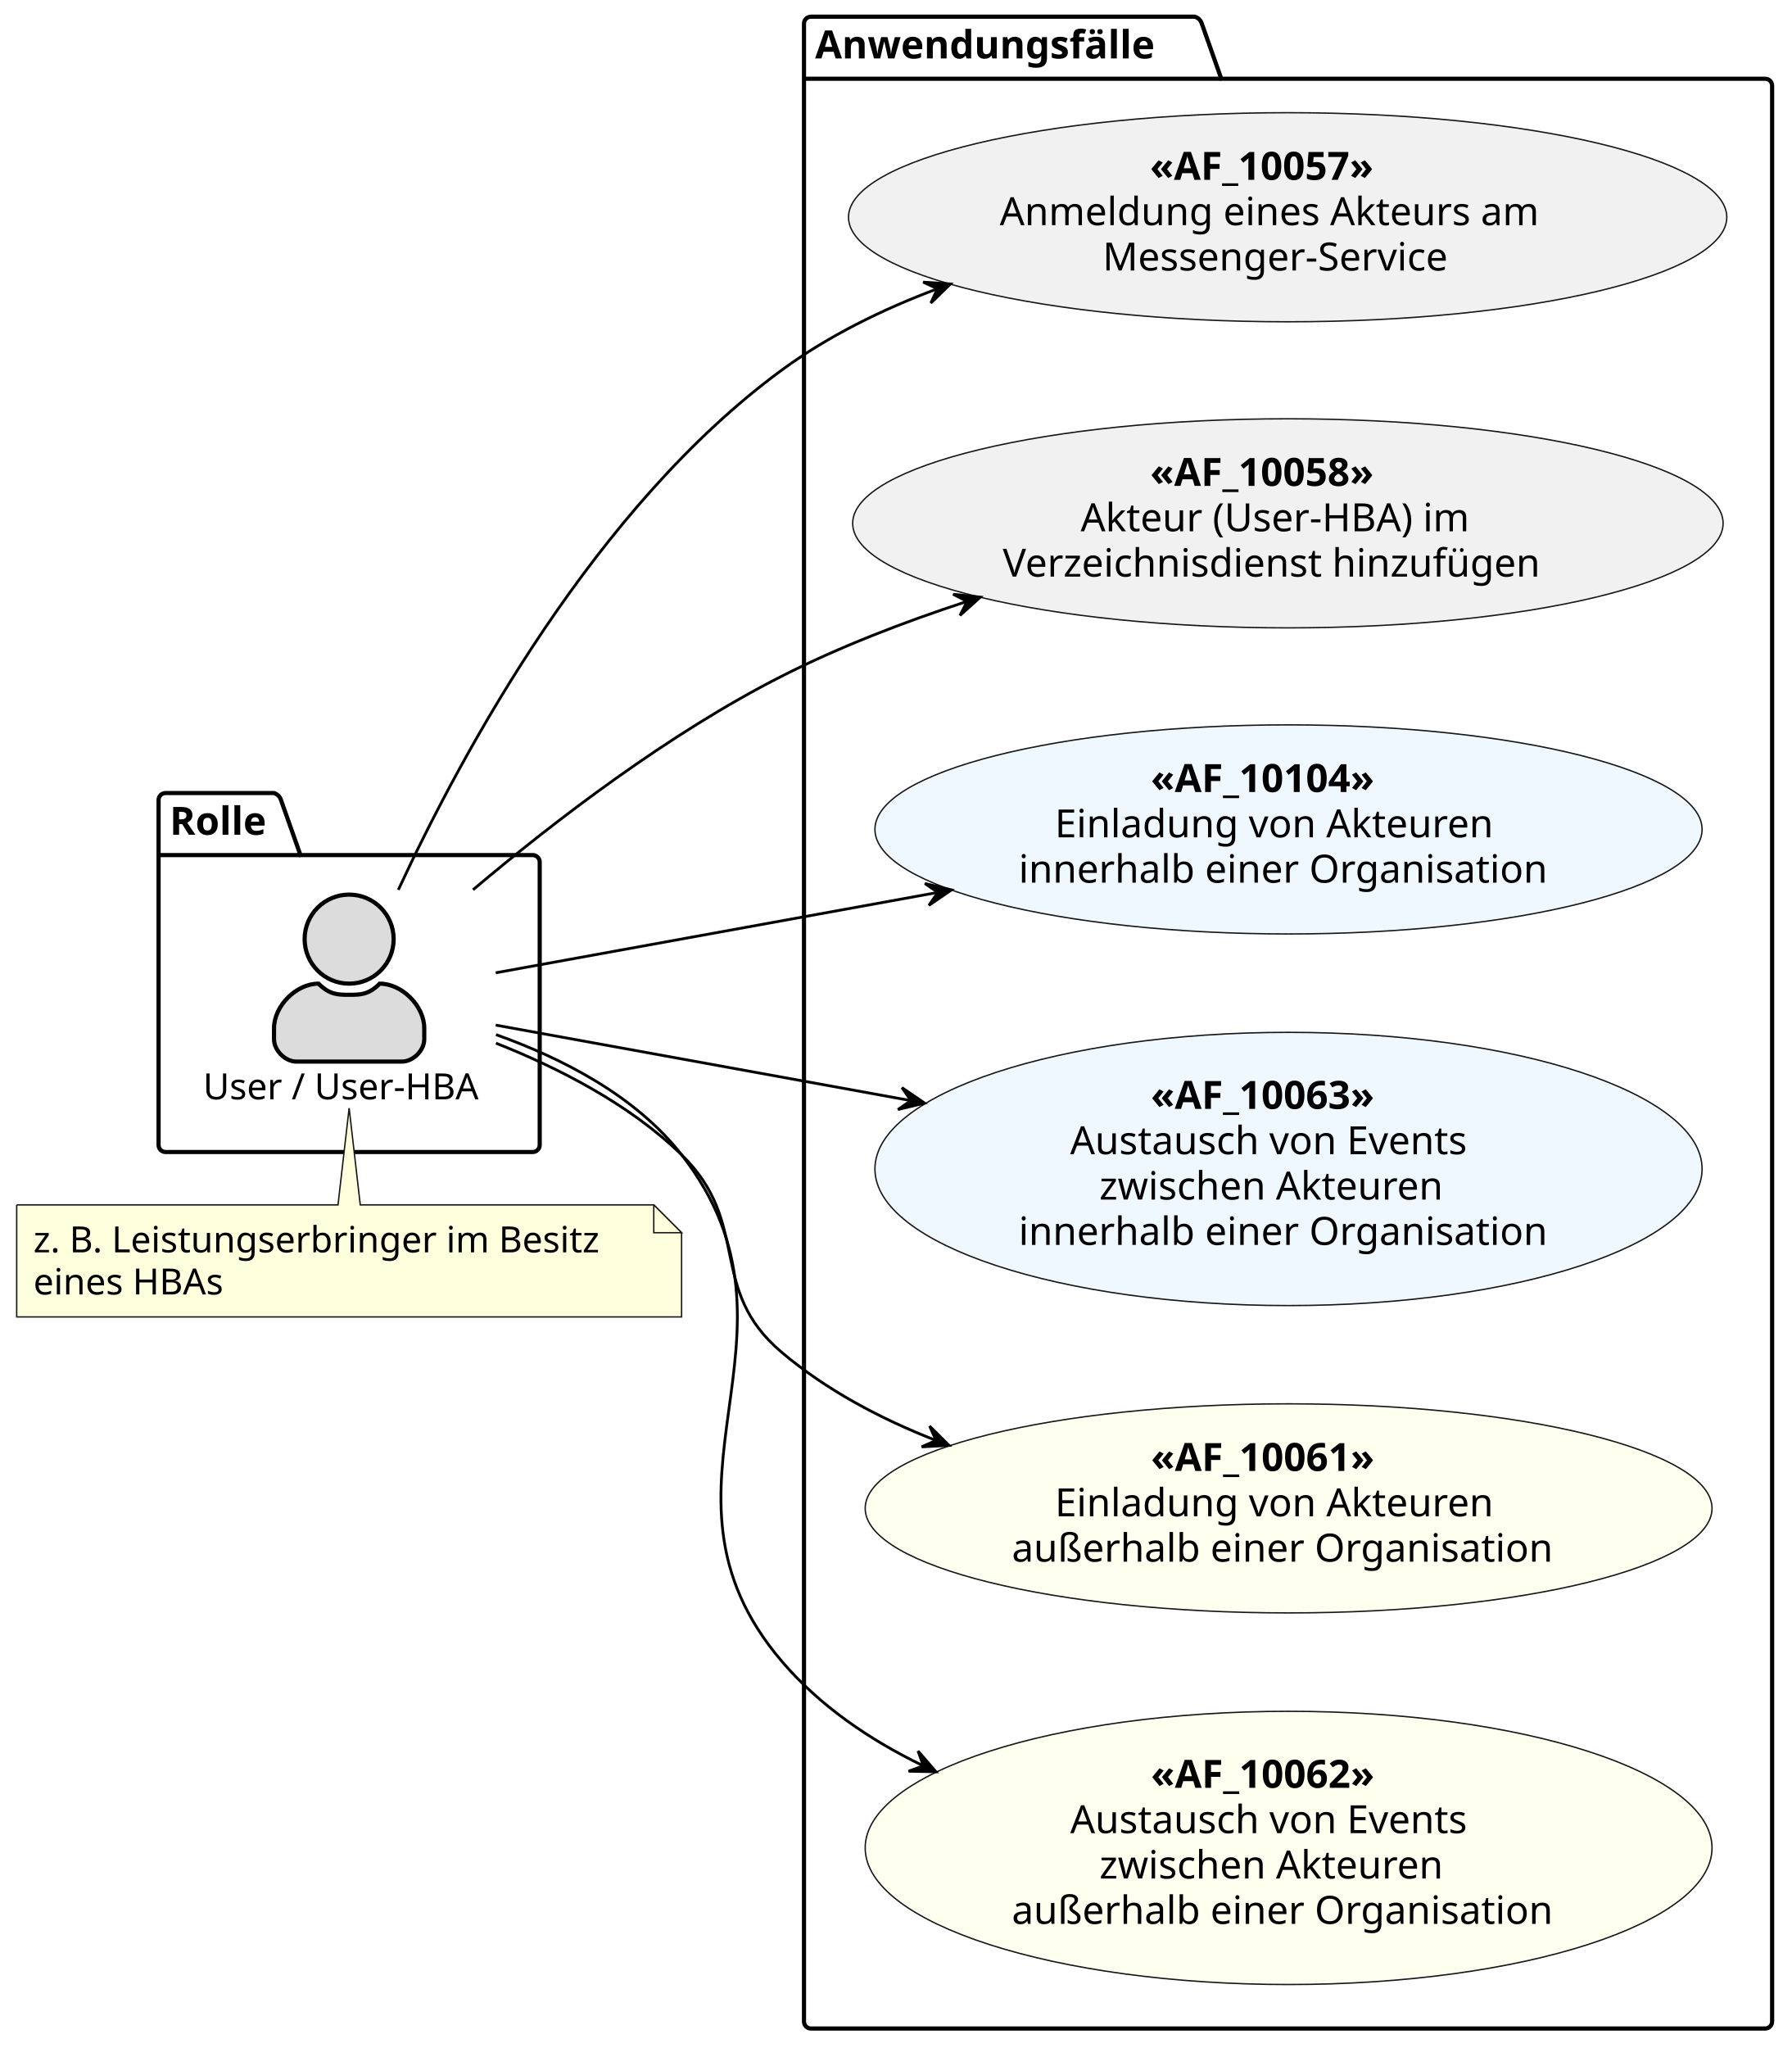
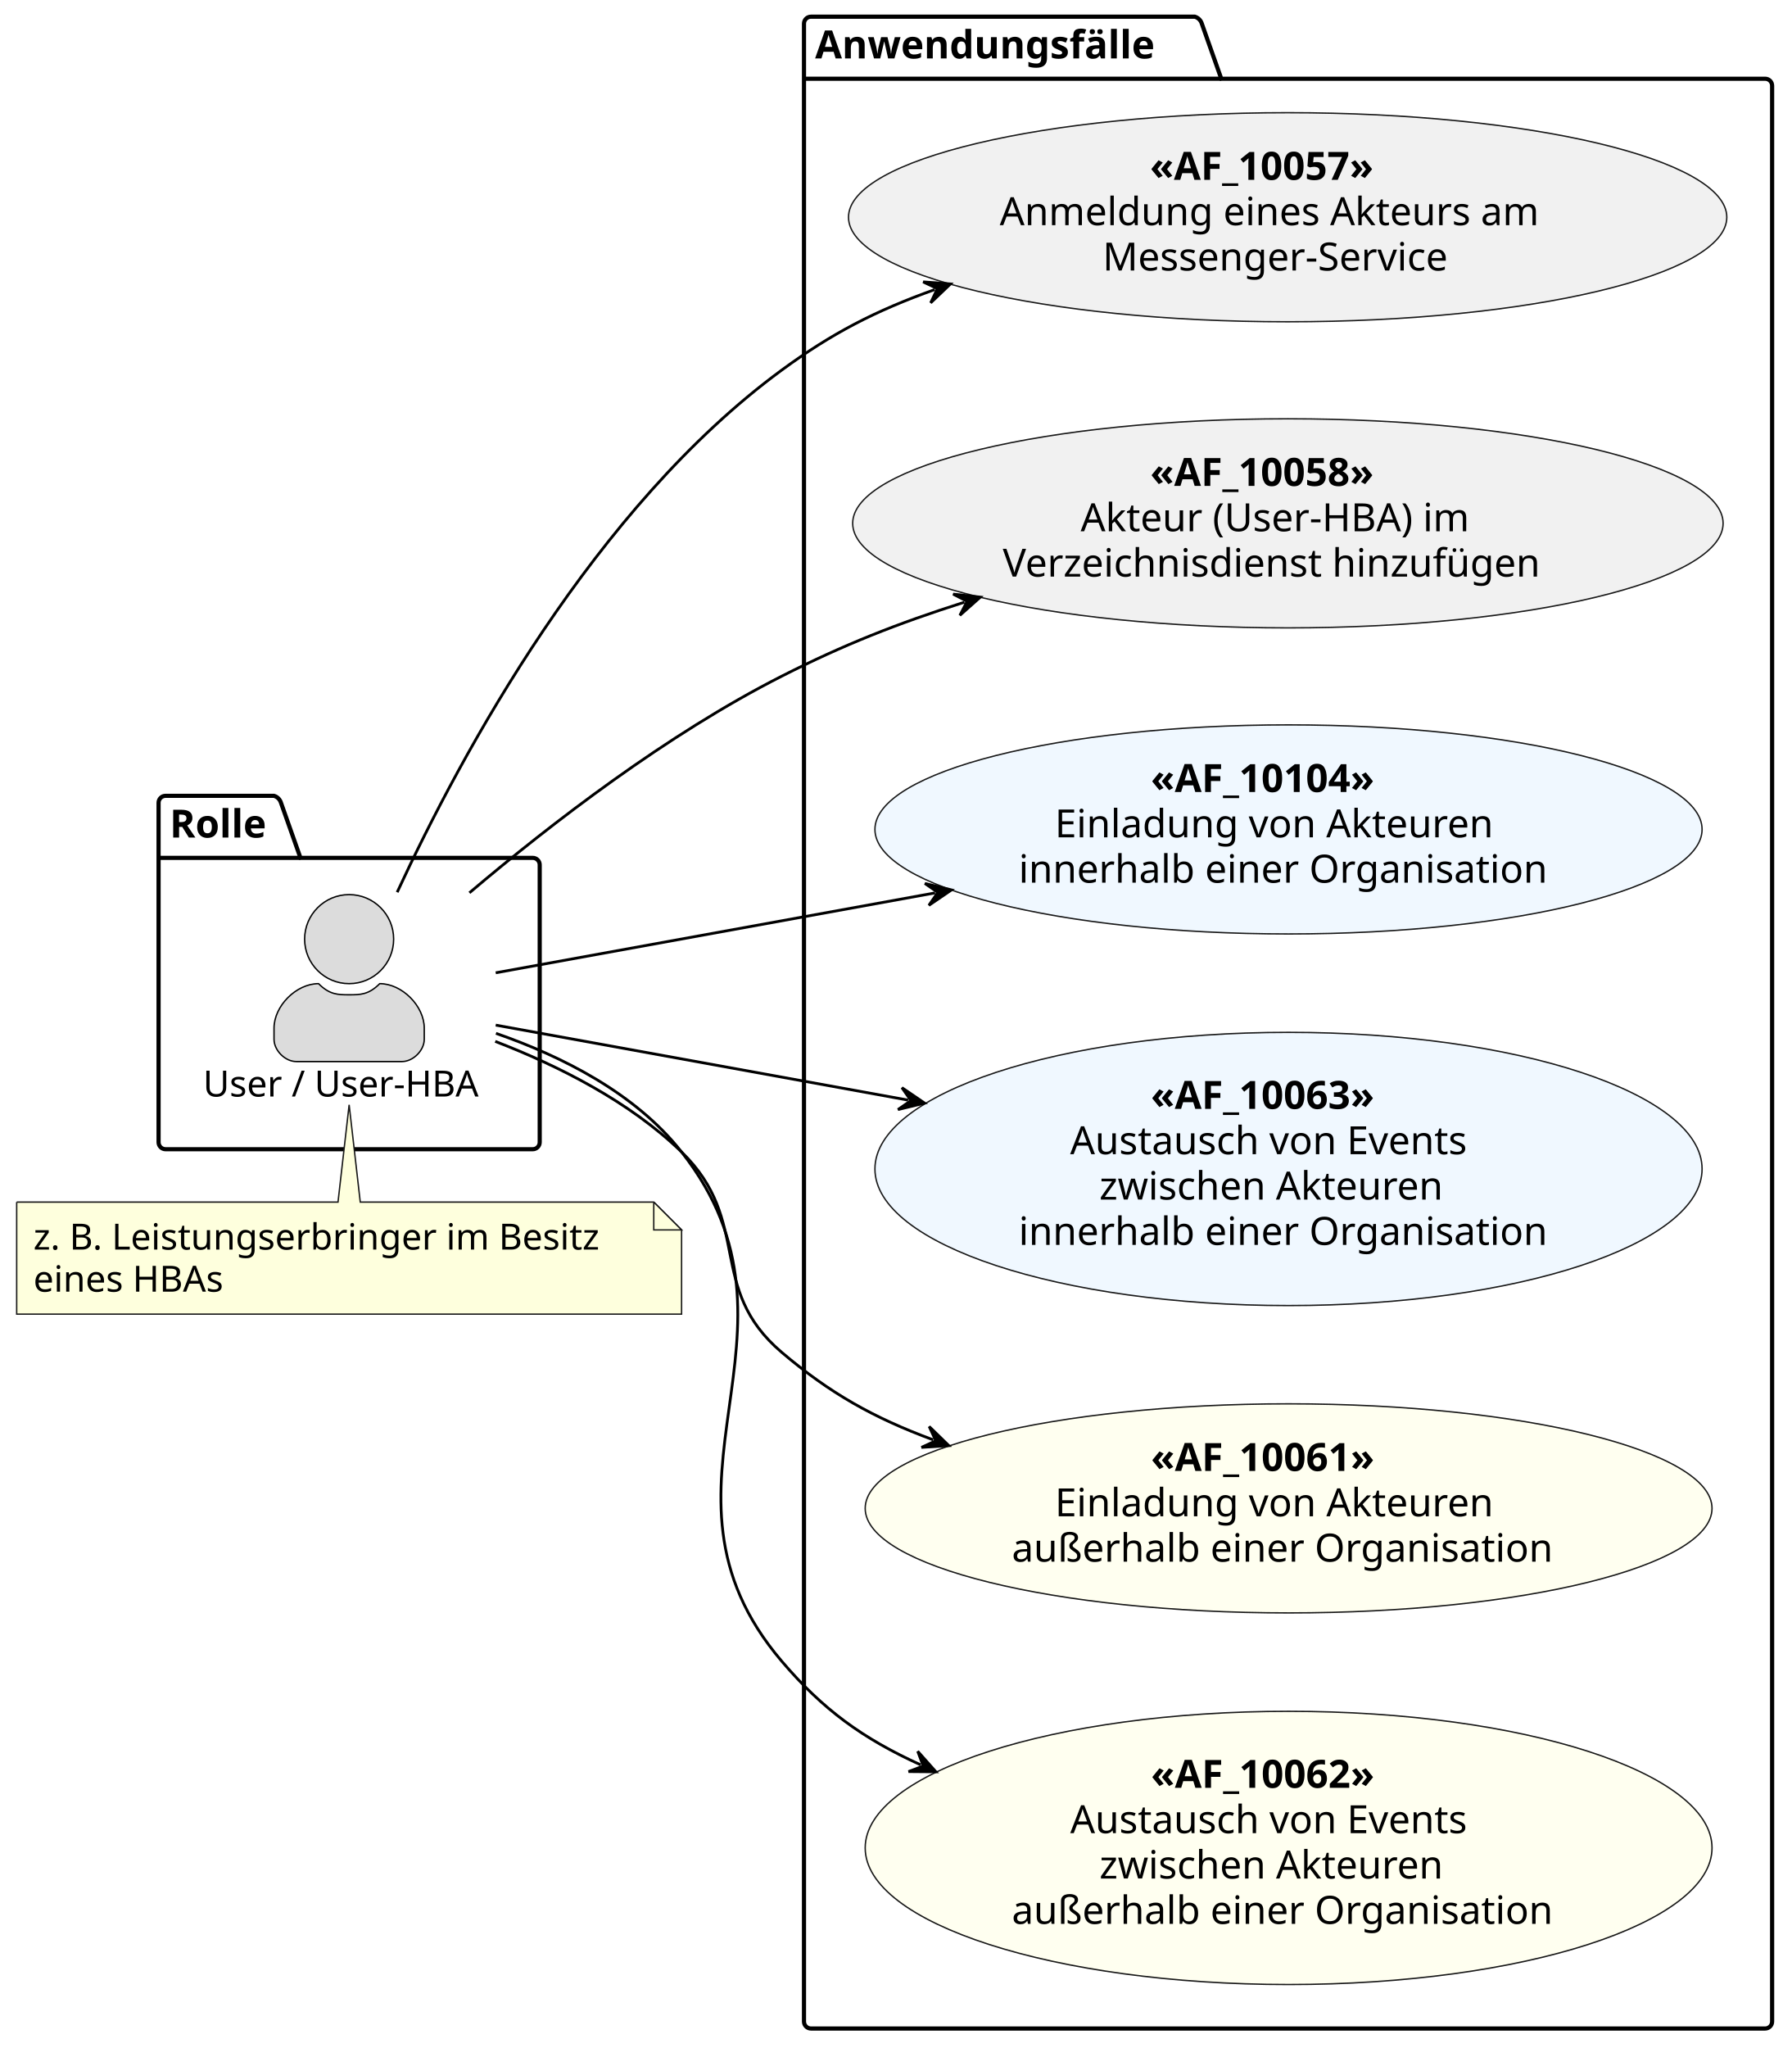
<svg xmlns="http://www.w3.org/2000/svg" contentStyleType="text/css" height="1472px" preserveAspectRatio="none" style="width:1288px;height:1472px;background:#FFFFFF;" version="1.1" viewBox="0 0 1288 1472" width="1288px" zoomAndPan="magnify">
  <defs />
  <g>
    <g id="cluster_Rolle">
-       <path d="M119,570 L197,570 A7.5,7.5 0 0 1 202,575 L216,614.594 L383,614.594 A5,5 0 0 1 388,619.594 L388,823 A5,5 0 0 1 383,828 L119,828 A5,5 0 0 1 114,823 L114,575 A5,5 0 0 1 119,570 " fill="none" style="stroke:#000000;stroke-width:3.0;" />
-       <line style="stroke:#000000;stroke-width:3.0;" x1="114" x2="216" y1="614.594" y2="614.594" />
-       <text fill="#000000" font-family="sans-serif" font-size="28" font-weight="bold" lengthAdjust="spacing" textLength="76" x="122" y="599.99">Rolle</text>
+       <path d="M119,572 L197,572 A7.5,7.5 0 0 1 202,577 L216,616.594 L383,616.594 A5,5 0 0 1 388,621.594 L388,821 A5,5 0 0 1 383,826 L119,826 A5,5 0 0 1 114,821 L114,577 A5,5 0 0 1 119,572 " fill="none" style="stroke:#000000;stroke-width:3.0;" />
+       <line style="stroke:#000000;stroke-width:3.0;" x1="114" x2="216" y1="616.594" y2="616.594" />
+       <text fill="#000000" font-family="sans-serif" font-size="28" font-weight="bold" lengthAdjust="spacing" textLength="76" x="122" y="601.99">Rolle</text>
    </g>
    <g id="cluster_Anwendungsfälle">
      <path d="M583,12 L859,12 A7.5,7.5 0 0 1 864,17 L878,56.594 L1269,56.594 A5,5 0 0 1 1274,61.594 L1274,1453 A5,5 0 0 1 1269,1458 L583,1458 A5,5 0 0 1 578,1453 L578,17 A5,5 0 0 1 583,12 " fill="none" style="stroke:#000000;stroke-width:3.0;" />
      <line style="stroke:#000000;stroke-width:3.0;" x1="578" x2="878" y1="56.594" y2="56.594" />
      <text fill="#000000" font-family="sans-serif" font-size="28" font-weight="bold" lengthAdjust="spacing" textLength="274" x="586" y="41.99">Anwendungsfälle</text>
    </g>
    <g id="elem_uuh">
-       <ellipse cx="251" cy="675" fill="#DCDCDC" rx="32" ry="32" style="stroke:#000000;stroke-width:3.0;" />
-       <path d="M251,715 C259,715 265,715 273,707 C289,707 305,723 305,739 L305,747 C305,755 297,763 289,763 L213,763 C205,763 197,755 197,747 L197,739 C197,723 213,707 229,707 C237,715 243,715 251,715 " fill="#DCDCDC" style="stroke:#000000;stroke-width:3.0;" />
-       <text fill="#000000" font-family="Aapex" font-size="26" lengthAdjust="spacing" textLength="210" x="146" y="790.134">User / User-HBA</text>
+       <ellipse cx="251" cy="675" fill="#DCDCDC" rx="32" ry="32" style="stroke:#000000;stroke-width:1.0;" />
+       <path d="M251,715 C259,715 265,715 273,707 C289,707 305,723 305,739 L305,747 C305,755 297,763 289,763 L213,763 C205,763 197,755 197,747 L197,739 C197,723 213,707 229,707 C237,715 243,715 251,715 " fill="#DCDCDC" style="stroke:#000000;stroke-width:1.0;" />
+       <text fill="#000000" font-family="Aapex" font-size="26" lengthAdjust="spacing" textLength="210" x="146" y="788.134">User / User-HBA</text>
    </g>
    <g id="elem_UC1">
      <ellipse cx="925.713" cy="156.142" fill="#F1F1F1" rx="315.713" ry="75.142" style="stroke:#181818;stroke-width:1.0;" />
      <text fill="#000000" font-family="sans-serif" font-size="28" font-weight="bold" lengthAdjust="spacing" textLength="190" x="826.713" y="129.241">«AF_10057»</text>
      <text fill="#000000" font-family="sans-serif" font-size="28" lengthAdjust="spacing" textLength="8" x="1016.713" y="129.241"> </text>
      <text fill="#000000" font-family="sans-serif" font-size="28" lengthAdjust="spacing" textLength="406" x="718.713" y="161.835">Anmeldung eines Akteurs am</text>
      <text fill="#000000" font-family="sans-serif" font-size="28" lengthAdjust="spacing" textLength="266" x="792.713" y="194.429">Messenger-Service</text>
    </g>
    <g id="elem_UC2">
      <ellipse cx="925.884" cy="376.142" fill="#F1F1F1" rx="312.884" ry="75.142" style="stroke:#181818;stroke-width:1.0;" />
      <text fill="#000000" font-family="sans-serif" font-size="28" font-weight="bold" lengthAdjust="spacing" textLength="190" x="826.884" y="349.241">«AF_10058»</text>
      <text fill="#000000" font-family="sans-serif" font-size="28" lengthAdjust="spacing" textLength="8" x="1016.884" y="349.241"> </text>
      <text fill="#000000" font-family="sans-serif" font-size="28" lengthAdjust="spacing" textLength="290" x="776.884" y="381.835">Akteur (User-HBA) im</text>
      <text fill="#000000" font-family="sans-serif" font-size="28" lengthAdjust="spacing" textLength="410" x="720.884" y="414.429">Verzeichnisdienst hinzufügen</text>
    </g>
    <g id="elem_UC3">
      <ellipse cx="926.328" cy="596.142" fill="#F0F8FF" rx="297.328" ry="75.142" style="stroke:#181818;stroke-width:1.0;" />
      <text fill="#000000" font-family="sans-serif" font-size="28" font-weight="bold" lengthAdjust="spacing" textLength="190" x="827.328" y="569.241">«AF_10104»</text>
      <text fill="#000000" font-family="sans-serif" font-size="28" lengthAdjust="spacing" textLength="8" x="1017.328" y="569.241"> </text>
      <text fill="#000000" font-family="sans-serif" font-size="28" lengthAdjust="spacing" textLength="328" x="758.328" y="601.835">Einladung von Akteuren</text>
      <text fill="#000000" font-family="sans-serif" font-size="28" lengthAdjust="spacing" textLength="388" x="732.328" y="634.429">innerhalb einer Organisation</text>
    </g>
    <g id="elem_UC4">
      <ellipse cx="926.328" cy="840.189" fill="#F0F8FF" rx="297.328" ry="98.189" style="stroke:#181818;stroke-width:1.0;" />
      <text fill="#000000" font-family="sans-serif" font-size="28" font-weight="bold" lengthAdjust="spacing" textLength="190" x="827.328" y="796.992">«AF_10063»</text>
      <text fill="#000000" font-family="sans-serif" font-size="28" lengthAdjust="spacing" textLength="8" x="1017.328" y="796.992"> </text>
      <text fill="#000000" font-family="sans-serif" font-size="28" lengthAdjust="spacing" textLength="306" x="769.328" y="829.586">Austausch von Events</text>
      <text fill="#000000" font-family="sans-serif" font-size="28" lengthAdjust="spacing" textLength="264" x="790.328" y="862.179">zwischen Akteuren</text>
      <text fill="#000000" font-family="sans-serif" font-size="28" lengthAdjust="spacing" textLength="388" x="732.328" y="894.773">innerhalb einer Organisation</text>
    </g>
    <g id="elem_UC5">
      <ellipse cx="926.399" cy="1084.142" fill="#FFFFF0" rx="304.399" ry="75.142" style="stroke:#181818;stroke-width:1.0;" />
      <text fill="#000000" font-family="sans-serif" font-size="28" font-weight="bold" lengthAdjust="spacing" textLength="190" x="827.399" y="1057.241">«AF_10061»</text>
      <text fill="#000000" font-family="sans-serif" font-size="28" lengthAdjust="spacing" textLength="8" x="1017.399" y="1057.241"> </text>
      <text fill="#000000" font-family="sans-serif" font-size="28" lengthAdjust="spacing" textLength="328" x="758.399" y="1089.835">Einladung von Akteuren</text>
      <text fill="#000000" font-family="sans-serif" font-size="28" lengthAdjust="spacing" textLength="398" x="727.399" y="1122.429">außerhalb einer Organisation</text>
    </g>
    <g id="elem_UC6">
      <ellipse cx="926.399" cy="1328.189" fill="#FFFFF0" rx="304.399" ry="98.189" style="stroke:#181818;stroke-width:1.0;" />
      <text fill="#000000" font-family="sans-serif" font-size="28" font-weight="bold" lengthAdjust="spacing" textLength="190" x="827.399" y="1284.992">«AF_10062»</text>
      <text fill="#000000" font-family="sans-serif" font-size="28" lengthAdjust="spacing" textLength="8" x="1017.399" y="1284.992"> </text>
      <text fill="#000000" font-family="sans-serif" font-size="28" lengthAdjust="spacing" textLength="306" x="769.399" y="1317.585">Austausch von Events</text>
      <text fill="#000000" font-family="sans-serif" font-size="28" lengthAdjust="spacing" textLength="264" x="790.399" y="1350.179">zwischen Akteuren</text>
      <text fill="#000000" font-family="sans-serif" font-size="28" lengthAdjust="spacing" textLength="398" x="727.399" y="1382.773">außerhalb einer Organisation</text>
    </g>
    <g id="elem_GMN17">
-       <path d="M12,866 L12,946.531 A0,0 0 0 0 12,946.531 L490,946.531 A0,0 0 0 0 490,946.531 L490,886 L470,866 L259,866 L251,796.42 L243,866 L12,866 A0,0 0 0 0 12,866 " fill="#FEFFDD" style="stroke:#181818;stroke-width:1.0;" />
-       <path d="M470,866 L470,886 L490,886 L470,866 " fill="#FEFFDD" style="stroke:#181818;stroke-width:1.0;" />
-       <text fill="#000000" font-family="sans-serif" font-size="26" lengthAdjust="spacing" textLength="428" x="24" y="900.134">z. B. Leistungserbringer im Besitz</text>
-       <text fill="#000000" font-family="sans-serif" font-size="26" lengthAdjust="spacing" textLength="146" x="24" y="930.399">eines HBAs</text>
+       <path d="M12,864 L12,944.531 A0,0 0 0 0 12,944.531 L490,944.531 A0,0 0 0 0 490,944.531 L490,884 L470,864 L259,864 L251,794.06 L243,864 L12,864 A0,0 0 0 0 12,864 " fill="#FEFFDD" style="stroke:#181818;stroke-width:1.0;" />
+       <path d="M470,864 L470,884 L490,884 L470,864 " fill="#FEFFDD" style="stroke:#181818;stroke-width:1.0;" />
+       <text fill="#000000" font-family="sans-serif" font-size="26" lengthAdjust="spacing" textLength="428" x="24" y="898.134">z. B. Leistungserbringer im Besitz</text>
+       <text fill="#000000" font-family="sans-serif" font-size="26" lengthAdjust="spacing" textLength="146" x="24" y="928.399">eines HBAs</text>
    </g>
    <g id="link_uuh_UC1">
-       <path d="M286.36,639.58 C333.28,538.5 428.28,364.14 562,266 C595.34,241.54 634.16,222.46 673.78,207.58 " fill="none" id="uuh-to-UC1" style="stroke:#000000;stroke-width:2.0;" />
-       <polygon fill="#000000" points="683.32,204.08,663.665,202.785,673.935,207.532,669.188,217.802,683.32,204.08" style="stroke:#000000;stroke-width:2.0;" />
+       <path d="M285.54,641.3 C332.2,540.5 427.5,364.7 562,266 C598.02,239.58 629.141,223.462 672.021,208.122 " fill="none" id="uuh-to-UC1" style="stroke:#000000;stroke-width:2.0;" />
+       <polygon fill="#000000" points="683.32,204.08,663.677,202.611,673.904,207.448,669.067,217.676,683.32,204.08" style="stroke:#000000;stroke-width:2.0;" />
    </g>
    <g id="link_uuh_UC2">
-       <path d="M340.06,639.52 C399.12,589.72 480.94,527.12 562,486 C603.56,464.92 649.9,447.06 695.16,432.28 " fill="none" id="uuh-to-UC2" style="stroke:#000000;stroke-width:2.0;" />
-       <polygon fill="#000000" points="704.8,429.18,685.21,427.123,695.288,432.265,690.146,442.343,704.8,429.18" style="stroke:#000000;stroke-width:2.0;" />
+       <path d="M337.46,641.72 C396.7,591.56 479.74,527.74 562,486 C606.52,463.42 645.064,448.177 693.364,432.817 " fill="none" id="uuh-to-UC2" style="stroke:#000000;stroke-width:2.0;" />
+       <polygon fill="#000000" points="704.8,429.18,685.222,427.011,695.27,432.211,690.071,442.259,704.8,429.18" style="stroke:#000000;stroke-width:2.0;" />
    </g>
    <g id="link_uuh_UC3">
-       <path d="M356.38,699.2 C440.94,683.82 564.12,661.44 674.12,641.44 " fill="none" id="uuh-to-UC3" style="stroke:#000000;stroke-width:2.0;" />
-       <polygon fill="#000000" points="684.06,639.62,664.913,634.994,674.224,641.421,667.796,650.732,684.06,639.62" style="stroke:#000000;stroke-width:2.0;" />
+       <path d="M356.38,699.2 C443.5,683.36 559.774,662.227 672.254,641.768 " fill="none" id="uuh-to-UC3" style="stroke:#000000;stroke-width:2.0;" />
+       <polygon fill="#000000" points="684.06,639.62,664.919,634.971,674.221,641.41,667.782,650.712,684.06,639.62" style="stroke:#000000;stroke-width:2.0;" />
    </g>
    <g id="link_uuh_UC4">
-       <path d="M356.38,736.8 C435.96,751.26 549.76,771.96 654.58,791.02 " fill="none" id="uuh-to-UC4" style="stroke:#000000;stroke-width:2.0;" />
-       <polygon fill="#000000" points="664.7,792.86,648.436,781.748,654.864,791.059,645.553,797.486,664.7,792.86" style="stroke:#000000;stroke-width:2.0;" />
+       <path d="M356.38,736.8 C438.54,751.74 545.314,771.153 652.894,790.713 " fill="none" id="uuh-to-UC4" style="stroke:#000000;stroke-width:2.0;" />
+       <polygon fill="#000000" points="664.7,792.86,648.421,781.769,654.861,791.071,645.559,797.511,664.7,792.86" style="stroke:#000000;stroke-width:2.0;" />
    </g>
    <g id="link_uuh_UC5">
-       <path d="M356.54,749.76 C401.74,767.66 452.8,793.82 490,830 C540.72,879.34 507.92,926.38 562,972 C594.12,999.1 632.74,1019.64 672.64,1035.22 " fill="none" id="uuh-to-UC5" style="stroke:#000000;stroke-width:2.0;" />
-       <polygon fill="#000000" points="682.26,1038.88,668.303,1024.98,672.919,1035.309,662.59,1039.926,682.26,1038.88" style="stroke:#000000;stroke-width:2.0;" />
+       <path d="M356.02,748.5 C401.4,765.98 452.74,791.82 490,828 C541.32,877.86 507.44,925.7 562,972 C596.62,1001.36 627.605,1018.877 670.865,1034.877 " fill="none" id="uuh-to-UC5" style="stroke:#000000;stroke-width:2.0;" />
+       <polygon fill="#000000" points="682.12,1039.04,668.013,1025.293,672.741,1035.571,662.463,1040.299,682.12,1039.04" style="stroke:#000000;stroke-width:2.0;" />
    </g>
    <g id="link_uuh_UC6">
-       <path d="M356.58,743.64 C404.04,760.54 456.98,787.66 490,830 C591.42,960.04 455.04,1068.48 562,1194 C589.24,1225.98 624.86,1250.32 663.1,1268.86 " fill="none" id="uuh-to-UC6" style="stroke:#000000;stroke-width:2.0;" />
-       <polygon fill="#000000" points="672.88,1273.46,659.993,1258.563,663.83,1269.206,653.187,1273.043,672.88,1273.46" style="stroke:#000000;stroke-width:2.0;" />
+       <path d="M356.56,742.72 C404.02,759.22 456.96,785.88 490,828 C592.34,958.44 454.54,1067.76 562,1194 C591.54,1228.7 619.996,1249.453 661.916,1268.513 " fill="none" id="uuh-to-UC6" style="stroke:#000000;stroke-width:2.0;" />
+       <polygon fill="#000000" points="672.84,1273.48,659.765,1258.747,663.737,1269.341,653.143,1273.312,672.84,1273.48" style="stroke:#000000;stroke-width:2.0;" />
    </g>
  </g>
</svg>
